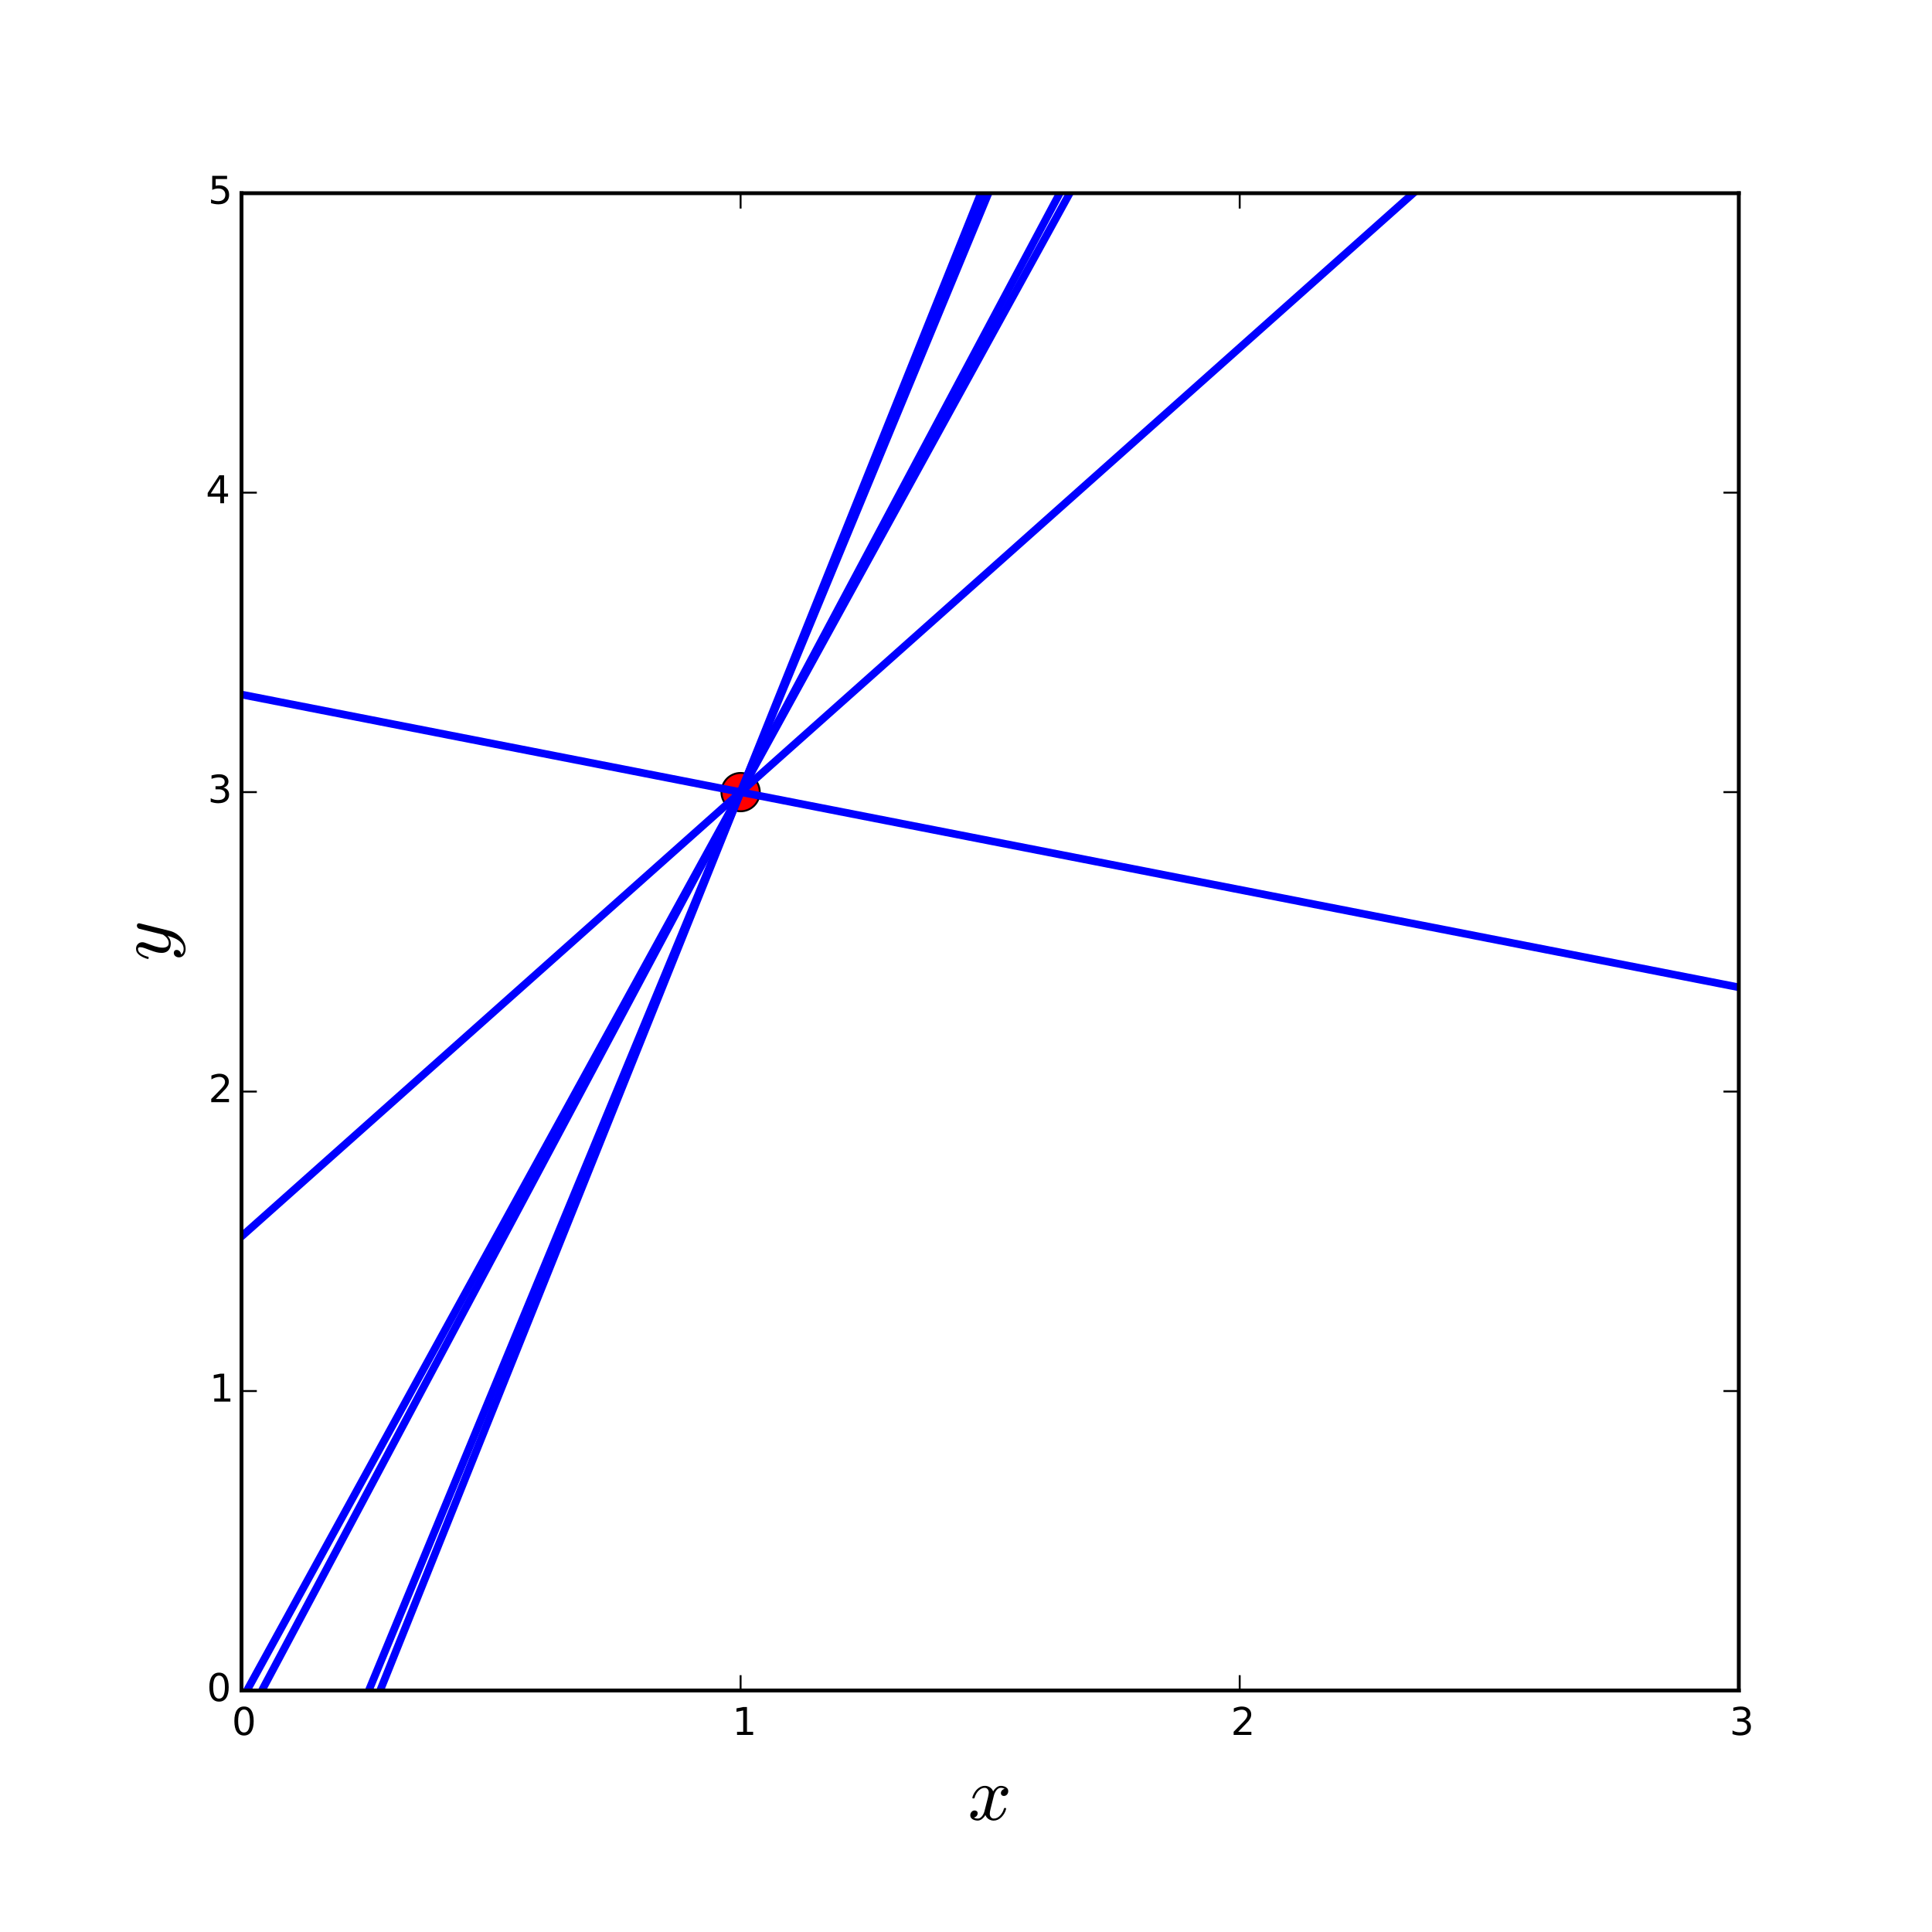
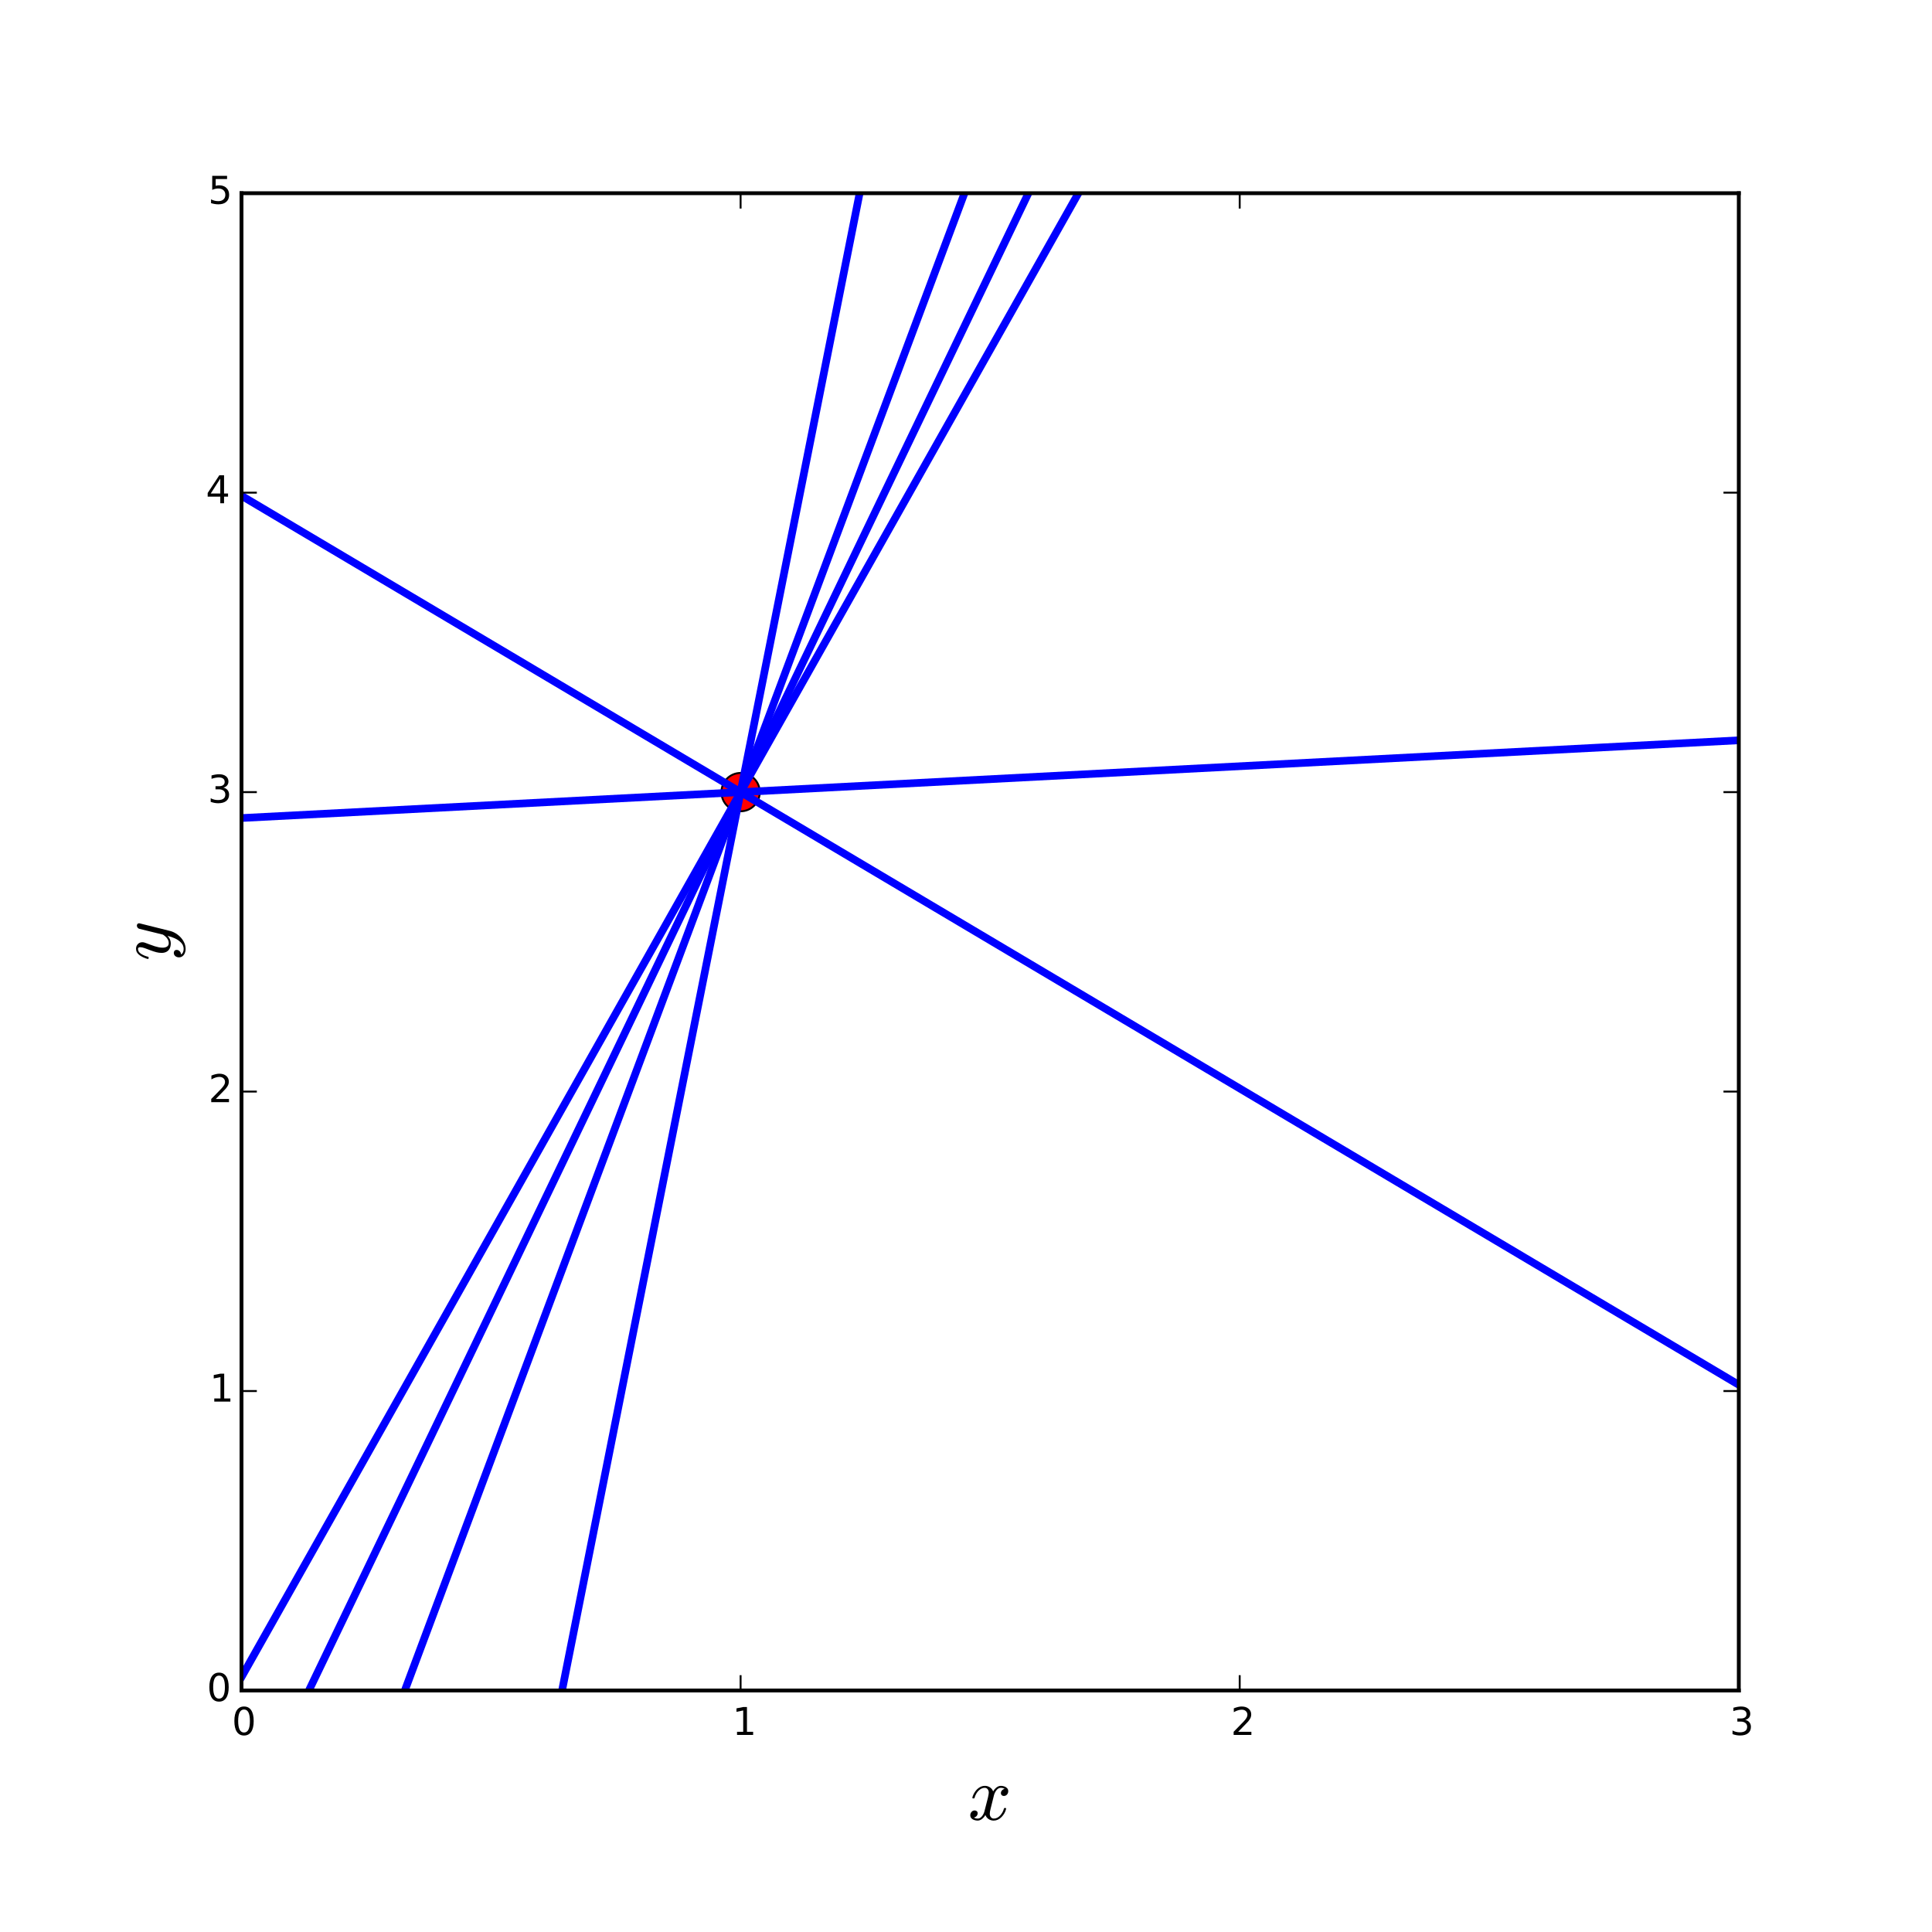
<svg xmlns="http://www.w3.org/2000/svg" xmlns:xlink="http://www.w3.org/1999/xlink" height="504pt" version="1.1" viewBox="0 0 504 504" width="504pt">
  <defs>
    <style type="text/css">
*{stroke-linecap:butt;stroke-linejoin:round;}
  </style>
  </defs>
  <g id="figure_1">
    <g id="patch_1">
      <path d=" M0 504 L504 504 L504 0 L0 0 z " style="fill:#ffffff;" />
    </g>
    <g id="axes_1">
      <g id="patch_2">
        <path d=" M63 441 L453.6 441 L453.6 50.4 L63 50.4 z " style="fill:#ffffff;" />
      </g>
      <g id="line2d_1">
        <defs>
          <path d=" M0 5 C1.326 5 2.598 4.473 3.536 3.536 C4.473 2.598 5 1.326 5 0 C5 -1.326 4.473 -2.598 3.536 -3.536 C2.598 -4.473 1.326 -5 0 -5 C-1.326 -5 -2.598 -4.473 -3.536 -3.536 C-4.473 -2.598 -5 -1.326 -5 0 C-5 1.326 -4.473 2.598 -3.536 3.536 C-2.598 4.473 -1.326 5 0 5 z " id="m8056b39326" style="stroke:#000000;stroke-width:0.5;" />
        </defs>
        <g clip-path="url(#p41d7ee9abc)">
          <use style="fill:#ff0000;stroke:#000000;stroke-width:0.5;" x="193.2" xlink:href="#m8056b39326" y="206.64" />
        </g>
      </g>
      <g id="line2d_2">
-         <path clip-path="url(#p41d7ee9abc)" d=" M63 443.589 L307.295 -1" style="fill:none;stroke:#0000ff;stroke-linecap:square;stroke-width:2;" />
+         <path clip-path="url(#p41d7ee9abc)" d=" M63 129.333 L453.6 361.254" style="fill:none;stroke:#0000ff;stroke-linecap:square;stroke-width:2;" />
      </g>
      <g id="line2d_3">
-         <path clip-path="url(#p41d7ee9abc)" d=" M63 181.181 L453.6 257.558" style="fill:none;stroke:#0000ff;stroke-linecap:square;stroke-width:2;" />
+         <path clip-path="url(#p41d7ee9abc)" d=" M63 554.976 M81.68 505 L270.811 -1" style="fill:none;stroke:#0000ff;stroke-linecap:square;stroke-width:2;" />
      </g>
      <g id="line2d_4">
-         <path clip-path="url(#p41d7ee9abc)" d=" M63 531.155 M73.494 505 L276.508 -1" style="fill:none;stroke:#0000ff;stroke-linecap:square;stroke-width:2;" />
+         <path clip-path="url(#p41d7ee9abc)" d=" M63 437.485 L310.312 -1" style="fill:none;stroke:#0000ff;stroke-linecap:square;stroke-width:2;" />
      </g>
      <g id="line2d_5">
-         <path clip-path="url(#p41d7ee9abc)" d=" M63 322.559 L426.422 -1" style="fill:none;stroke:#0000ff;stroke-linecap:square;stroke-width:2;" />
+         <path clip-path="url(#p41d7ee9abc)" d=" M63 213.4 L453.6 193.121" style="fill:none;stroke:#0000ff;stroke-linecap:square;stroke-width:2;" />
      </g>
      <g id="line2d_6">
-         <path clip-path="url(#p41d7ee9abc)" d=" M63 521.241 M69.721 505 L279.133 -1" style="fill:none;stroke:#0000ff;stroke-linecap:square;stroke-width:2;" />
+         <path clip-path="url(#p41d7ee9abc)" d=" M63 861.788 M133.906 505 L234.465 -1" style="fill:none;stroke:#0000ff;stroke-linecap:square;stroke-width:2;" />
      </g>
      <g id="line2d_7">
-         <path clip-path="url(#p41d7ee9abc)" d=" M63 450.966 L303.85 -1" style="fill:none;stroke:#0000ff;stroke-linecap:square;stroke-width:2;" />
+         <path clip-path="url(#p41d7ee9abc)" d=" M63 477.589 L292.978 -1" style="fill:none;stroke:#0000ff;stroke-linecap:square;stroke-width:2;" />
      </g>
      <g id="patch_3">
+         <path d=" M63 441 L453.6 441" style="fill:none;stroke:#000000;stroke-linecap:square;stroke-linejoin:miter;" />
+       </g>
+       <g id="patch_4">
        <path d=" M63 441 L63 50.4" style="fill:none;stroke:#000000;stroke-linecap:square;stroke-linejoin:miter;" />
      </g>
-       <g id="patch_4">
+       <g id="patch_5">
        <path d=" M453.6 441 L453.6 50.4" style="fill:none;stroke:#000000;stroke-linecap:square;stroke-linejoin:miter;" />
-       </g>
-       <g id="patch_5">
-         <path d=" M63 441 L453.6 441" style="fill:none;stroke:#000000;stroke-linecap:square;stroke-linejoin:miter;" />
      </g>
      <g id="patch_6">
        <path d=" M63 50.4 L453.6 50.4" style="fill:none;stroke:#000000;stroke-linecap:square;stroke-linejoin:miter;" />
      </g>
      <g id="matplotlib.axis_1">
        <g id="xtick_1">
          <g id="line2d_8">
            <defs>
              <path d=" M0 0 L0 -4" id="mc7db9fdffb" style="stroke:#000000;stroke-width:0.5;" />
            </defs>
            <g>
              <use style="stroke:#000000;stroke-width:0.5;" x="63.0" xlink:href="#mc7db9fdffb" y="441.0" />
            </g>
          </g>
          <g id="line2d_9">
            <defs>
              <path d=" M0 0 L0 4" id="m5a7d422ac3" style="stroke:#000000;stroke-width:0.5;" />
            </defs>
            <g>
              <use style="stroke:#000000;stroke-width:0.5;" x="63.0" xlink:href="#m5a7d422ac3" y="50.4" />
            </g>
          </g>
          <g id="text_1">
            <defs>
              <path d=" M31.781 66.406 Q24.172 66.406 20.328 58.906 Q16.5 51.422 16.5 36.375 Q16.5 21.391 20.328 13.891 Q24.172 6.391 31.781 6.391 Q39.453 6.391 43.281 13.891 Q47.125 21.391 47.125 36.375 Q47.125 51.422 43.281 58.906 Q39.453 66.406 31.781 66.406 M31.781 74.219 Q44.047 74.219 50.516 64.516 Q56.984 54.828 56.984 36.375 Q56.984 17.969 50.516 8.266 Q44.047 -1.422 31.781 -1.422 Q19.531 -1.422 13.062 8.266 Q6.594 17.969 6.594 36.375 Q6.594 54.828 13.062 64.516 Q19.531 74.219 31.781 74.219" id="BitstreamVeraSans-Roman-30" />
            </defs>
            <g transform="translate(60.48047 452.5984)scale(0.1 -0.1)">
              <use xlink:href="#BitstreamVeraSans-Roman-30" />
            </g>
          </g>
        </g>
        <g id="xtick_2">
          <g id="line2d_10">
            <g>
              <use style="stroke:#000000;stroke-width:0.5;" x="193.2" xlink:href="#mc7db9fdffb" y="441.0" />
            </g>
          </g>
          <g id="line2d_11">
            <g>
              <use style="stroke:#000000;stroke-width:0.5;" x="193.2" xlink:href="#m5a7d422ac3" y="50.4" />
            </g>
          </g>
          <g id="text_2">
            <defs>
              <path d=" M12.406 8.297 L28.516 8.297 L28.516 63.922 L10.984 60.406 L10.984 69.391 L28.422 72.906 L38.281 72.906 L38.281 8.297 L54.391 8.297 L54.391 0 L12.406 0 z " id="BitstreamVeraSans-Roman-31" />
            </defs>
            <g transform="translate(191.0297 452.5984)scale(0.1 -0.1)">
              <use xlink:href="#BitstreamVeraSans-Roman-31" />
            </g>
          </g>
        </g>
        <g id="xtick_3">
          <g id="line2d_12">
            <g>
              <use style="stroke:#000000;stroke-width:0.5;" x="323.4" xlink:href="#mc7db9fdffb" y="441.0" />
            </g>
          </g>
          <g id="line2d_13">
            <g>
              <use style="stroke:#000000;stroke-width:0.5;" x="323.4" xlink:href="#m5a7d422ac3" y="50.4" />
            </g>
          </g>
          <g id="text_3">
            <defs>
              <path d=" M19.188 8.297 L53.609 8.297 L53.609 0 L7.328 0 L7.328 8.297 Q12.938 14.109 22.625 23.891 Q32.328 33.688 34.812 36.531 Q39.547 41.844 41.422 45.531 Q43.312 49.219 43.312 52.781 Q43.312 58.594 39.234 62.25 Q35.156 65.922 28.609 65.922 Q23.969 65.922 18.812 64.312 Q13.672 62.703 7.812 59.422 L7.812 69.391 Q13.766 71.781 18.938 73 Q24.125 74.219 28.422 74.219 Q39.75 74.219 46.484 68.547 Q53.219 62.891 53.219 53.422 Q53.219 48.922 51.531 44.891 Q49.859 40.875 45.406 35.406 Q44.188 33.984 37.641 27.219 Q31.109 20.453 19.188 8.297" id="BitstreamVeraSans-Roman-32" />
            </defs>
            <g transform="translate(321.0859 452.5984)scale(0.1 -0.1)">
              <use xlink:href="#BitstreamVeraSans-Roman-32" />
            </g>
          </g>
        </g>
        <g id="xtick_4">
          <g id="line2d_14">
            <g>
              <use style="stroke:#000000;stroke-width:0.5;" x="453.6" xlink:href="#mc7db9fdffb" y="441.0" />
            </g>
          </g>
          <g id="line2d_15">
            <g>
              <use style="stroke:#000000;stroke-width:0.5;" x="453.6" xlink:href="#m5a7d422ac3" y="50.4" />
            </g>
          </g>
          <g id="text_4">
            <defs>
              <path d=" M40.578 39.312 Q47.656 37.797 51.625 33 Q55.609 28.219 55.609 21.188 Q55.609 10.406 48.188 4.484 Q40.766 -1.422 27.094 -1.422 Q22.516 -1.422 17.656 -0.516 Q12.797 0.391 7.625 2.203 L7.625 11.719 Q11.719 9.328 16.594 8.109 Q21.484 6.891 26.812 6.891 Q36.078 6.891 40.938 10.547 Q45.797 14.203 45.797 21.188 Q45.797 27.641 41.281 31.266 Q36.766 34.906 28.719 34.906 L20.219 34.906 L20.219 43.016 L29.109 43.016 Q36.375 43.016 40.234 45.922 Q44.094 48.828 44.094 54.297 Q44.094 59.906 40.109 62.906 Q36.141 65.922 28.719 65.922 Q24.656 65.922 20.016 65.031 Q15.375 64.156 9.812 62.312 L9.812 71.094 Q15.438 72.656 20.344 73.438 Q25.25 74.219 29.594 74.219 Q40.828 74.219 47.359 69.109 Q53.906 64.016 53.906 55.328 Q53.906 49.266 50.438 45.094 Q46.969 40.922 40.578 39.312" id="BitstreamVeraSans-Roman-33" />
            </defs>
            <g transform="translate(451.2008 452.5984)scale(0.1 -0.1)">
              <use xlink:href="#BitstreamVeraSans-Roman-33" />
            </g>
          </g>
        </g>
        <g id="text_5">
          <defs>
            <path d=" M7.812 2.875 Q9.578 1.516 12.797 1.516 Q15.922 1.516 18.312 4.516 Q20.703 7.516 21.578 11.078 L26.125 28.812 Q27.203 33.641 27.203 35.406 Q27.203 37.891 25.812 39.75 Q24.422 41.609 21.922 41.609 Q18.75 41.609 15.969 39.625 Q13.188 37.641 11.281 34.594 Q9.375 31.547 8.594 28.422 Q8.406 27.781 7.812 27.781 L6.594 27.781 Q5.812 27.781 5.812 28.719 L5.812 29 Q6.781 32.719 9.125 36.25 Q11.469 39.797 14.859 41.984 Q18.266 44.188 22.125 44.188 Q25.781 44.188 28.734 42.234 Q31.688 40.281 32.906 36.922 Q34.625 39.984 37.281 42.078 Q39.938 44.188 43.109 44.188 Q45.266 44.188 47.5 43.422 Q49.75 42.672 51.172 41.109 Q52.594 39.547 52.594 37.203 Q52.594 34.672 50.953 32.828 Q49.312 31 46.781 31 Q45.172 31 44.094 32.031 Q43.016 33.062 43.016 34.625 Q43.016 36.719 44.453 38.297 Q45.906 39.891 47.906 40.188 Q46.094 41.609 42.922 41.609 Q39.703 41.609 37.328 38.625 Q34.969 35.641 33.984 31.984 L29.594 14.312 Q28.516 10.297 28.516 7.719 Q28.516 5.172 29.953 3.344 Q31.391 1.516 33.797 1.516 Q38.484 1.516 42.156 5.641 Q45.844 9.766 47.016 14.703 Q47.219 15.281 47.797 15.281 L49.031 15.281 Q49.422 15.281 49.656 15.016 Q49.906 14.75 49.906 14.406 Q49.906 14.312 49.812 14.109 Q48.391 8.156 43.844 3.516 Q39.312 -1.125 33.594 -1.125 Q29.938 -1.125 26.984 0.844 Q24.031 2.828 22.797 6.203 Q21.234 3.266 18.469 1.062 Q15.719 -1.125 12.594 -1.125 Q10.453 -1.125 8.172 -0.359 Q5.906 0.391 4.484 1.953 Q3.078 3.516 3.078 5.906 Q3.078 8.25 4.703 10.172 Q6.344 12.109 8.797 12.109 Q10.453 12.109 11.578 11.109 Q12.703 10.109 12.703 8.5 Q12.703 6.391 11.297 4.828 Q9.906 3.266 7.812 2.875" id="Cmmi10-78" />
          </defs>
          <g transform="translate(252.5 474.875)scale(0.2 -0.2)">
            <use transform="translate(0.0 0.8125)" xlink:href="#Cmmi10-78" />
          </g>
        </g>
      </g>
      <g id="matplotlib.axis_2">
        <g id="ytick_1">
          <g id="line2d_16">
            <defs>
              <path d=" M0 0 L4 0" id="md7965d1ba0" style="stroke:#000000;stroke-width:0.5;" />
            </defs>
            <g>
              <use style="stroke:#000000;stroke-width:0.5;" x="63.0" xlink:href="#md7965d1ba0" y="441.0" />
            </g>
          </g>
          <g id="line2d_17">
            <defs>
              <path d=" M0 0 L-4 0" id="md9a1c1a7cd" style="stroke:#000000;stroke-width:0.5;" />
            </defs>
            <g>
              <use style="stroke:#000000;stroke-width:0.5;" x="453.6" xlink:href="#md9a1c1a7cd" y="441.0" />
            </g>
          </g>
          <g id="text_6">
            <g transform="translate(53.96094 443.7594)scale(0.1 -0.1)">
              <use xlink:href="#BitstreamVeraSans-Roman-30" />
            </g>
          </g>
        </g>
        <g id="ytick_2">
          <g id="line2d_18">
            <g>
              <use style="stroke:#000000;stroke-width:0.5;" x="63.0" xlink:href="#md7965d1ba0" y="362.88" />
            </g>
          </g>
          <g id="line2d_19">
            <g>
              <use style="stroke:#000000;stroke-width:0.5;" x="453.6" xlink:href="#md9a1c1a7cd" y="362.88" />
            </g>
          </g>
          <g id="text_7">
            <g transform="translate(54.65937 365.6394)scale(0.1 -0.1)">
              <use xlink:href="#BitstreamVeraSans-Roman-31" />
            </g>
          </g>
        </g>
        <g id="ytick_3">
          <g id="line2d_20">
            <g>
              <use style="stroke:#000000;stroke-width:0.5;" x="63.0" xlink:href="#md7965d1ba0" y="284.76" />
            </g>
          </g>
          <g id="line2d_21">
            <g>
              <use style="stroke:#000000;stroke-width:0.5;" x="453.6" xlink:href="#md9a1c1a7cd" y="284.76" />
            </g>
          </g>
          <g id="text_8">
            <g transform="translate(54.37188 287.5194)scale(0.1 -0.1)">
              <use xlink:href="#BitstreamVeraSans-Roman-32" />
            </g>
          </g>
        </g>
        <g id="ytick_4">
          <g id="line2d_22">
            <g>
              <use style="stroke:#000000;stroke-width:0.5;" x="63.0" xlink:href="#md7965d1ba0" y="206.64" />
            </g>
          </g>
          <g id="line2d_23">
            <g>
              <use style="stroke:#000000;stroke-width:0.5;" x="453.6" xlink:href="#md9a1c1a7cd" y="206.64" />
            </g>
          </g>
          <g id="text_9">
            <g transform="translate(54.20156 209.3994)scale(0.1 -0.1)">
              <use xlink:href="#BitstreamVeraSans-Roman-33" />
            </g>
          </g>
        </g>
        <g id="ytick_5">
          <g id="line2d_24">
            <g>
              <use style="stroke:#000000;stroke-width:0.5;" x="63.0" xlink:href="#md7965d1ba0" y="128.52" />
            </g>
          </g>
          <g id="line2d_25">
            <g>
              <use style="stroke:#000000;stroke-width:0.5;" x="453.6" xlink:href="#md9a1c1a7cd" y="128.52" />
            </g>
          </g>
          <g id="text_10">
            <defs>
              <path d=" M37.797 64.312 L12.891 25.391 L37.797 25.391 z  M35.203 72.906 L47.609 72.906 L47.609 25.391 L58.016 25.391 L58.016 17.188 L47.609 17.188 L47.609 0 L37.797 0 L37.797 17.188 L4.891 17.188 L4.891 26.703 z " id="BitstreamVeraSans-Roman-34" />
            </defs>
            <g transform="translate(53.6875 131.2794)scale(0.1 -0.1)">
              <use xlink:href="#BitstreamVeraSans-Roman-34" />
            </g>
          </g>
        </g>
        <g id="ytick_6">
          <g id="line2d_26">
            <g>
              <use style="stroke:#000000;stroke-width:0.5;" x="63.0" xlink:href="#md7965d1ba0" y="50.4" />
            </g>
          </g>
          <g id="line2d_27">
            <g>
              <use style="stroke:#000000;stroke-width:0.5;" x="453.6" xlink:href="#md9a1c1a7cd" y="50.4" />
            </g>
          </g>
          <g id="text_11">
            <defs>
              <path d=" M10.797 72.906 L49.516 72.906 L49.516 64.594 L19.828 64.594 L19.828 46.734 Q21.969 47.469 24.109 47.828 Q26.266 48.188 28.422 48.188 Q40.625 48.188 47.75 41.5 Q54.891 34.812 54.891 23.391 Q54.891 11.625 47.562 5.094 Q40.234 -1.422 26.906 -1.422 Q22.312 -1.422 17.547 -0.641 Q12.797 0.141 7.719 1.703 L7.719 11.625 Q12.109 9.234 16.797 8.062 Q21.484 6.891 26.703 6.891 Q35.156 6.891 40.078 11.328 Q45.016 15.766 45.016 23.391 Q45.016 31 40.078 35.438 Q35.156 39.891 26.703 39.891 Q22.75 39.891 18.812 39.016 Q14.891 38.141 10.797 36.281 z " id="BitstreamVeraSans-Roman-35" />
            </defs>
            <g transform="translate(54.28281 53.15937)scale(0.1 -0.1)">
              <use xlink:href="#BitstreamVeraSans-Roman-35" />
            </g>
          </g>
        </g>
        <g id="text_12">
          <defs>
            <path d=" M8.406 -14.312 Q10.5 -17.922 15.719 -17.922 Q20.453 -17.922 23.922 -14.594 Q27.391 -11.281 29.516 -6.562 Q31.641 -1.859 32.812 3.078 Q28.375 -1.125 23.188 -1.125 Q19.234 -1.125 16.453 0.234 Q13.672 1.609 12.125 4.312 Q10.594 7.031 10.594 10.891 Q10.594 14.156 11.469 17.594 Q12.359 21.047 13.938 25.266 Q15.531 29.5 16.703 32.625 Q18.016 36.281 18.016 38.625 Q18.016 41.609 15.828 41.609 Q11.859 41.609 9.297 37.531 Q6.734 33.453 5.516 28.422 Q5.328 27.781 4.688 27.781 L3.516 27.781 Q2.688 27.781 2.688 28.719 L2.688 29 Q4.297 34.969 7.609 39.578 Q10.938 44.188 16.016 44.188 Q19.578 44.188 22.047 41.844 Q24.516 39.5 24.516 35.891 Q24.516 34.031 23.688 31.984 Q23.25 30.766 21.688 26.656 Q20.125 22.562 19.281 19.875 Q18.453 17.188 17.922 14.594 Q17.391 12.016 17.391 9.422 Q17.391 6.109 18.797 3.812 Q20.219 1.516 23.297 1.516 Q29.5 1.516 34.422 9.078 L42 39.891 Q42.328 41.219 43.547 42.156 Q44.781 43.109 46.188 43.109 Q47.406 43.109 48.312 42.328 Q49.219 41.547 49.219 40.281 Q49.219 39.703 49.125 39.5 L39.203 -0.297 Q37.891 -5.422 34.375 -10.109 Q30.859 -14.797 25.906 -17.656 Q20.953 -20.516 15.578 -20.516 Q12.984 -20.516 10.438 -19.5 Q7.906 -18.5 6.344 -16.5 Q4.781 -14.5 4.781 -11.812 Q4.781 -9.078 6.391 -7.078 Q8.016 -5.078 10.688 -5.078 Q12.312 -5.078 13.406 -6.078 Q14.5 -7.078 14.5 -8.688 Q14.5 -10.984 12.781 -12.688 Q11.078 -14.406 8.797 -14.406 Q8.688 -14.359 8.594 -14.328 Q8.5 -14.312 8.406 -14.312" id="Cmmi10-79" />
          </defs>
          <g transform="translate(44.4875 250.7)rotate(-90.0)scale(0.2 -0.2)">
            <use transform="translate(0.0 0.8125)" xlink:href="#Cmmi10-79" />
          </g>
        </g>
      </g>
    </g>
  </g>
  <defs>
    <clipPath id="p41d7ee9abc">
      <rect height="390.6" width="390.6" x="63.0" y="50.4" />
    </clipPath>
  </defs>
</svg>
